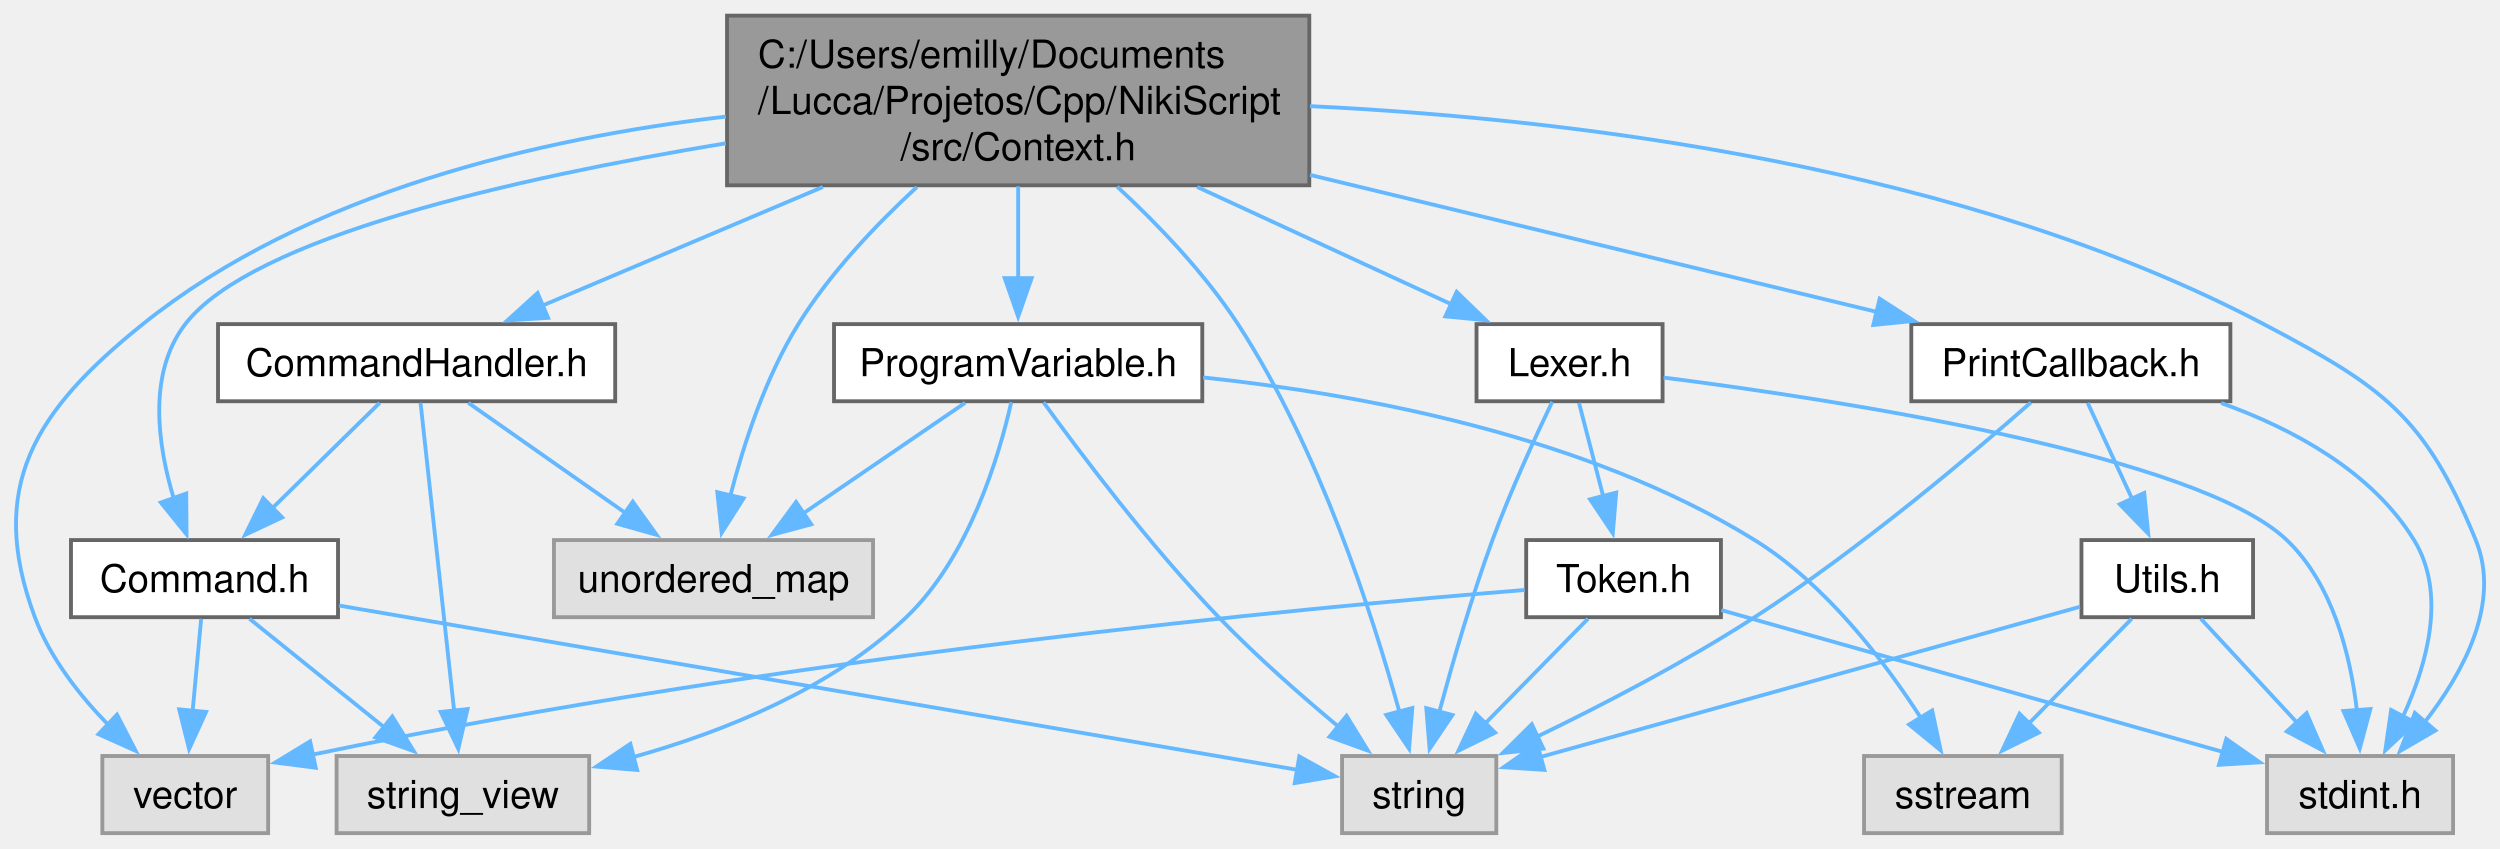
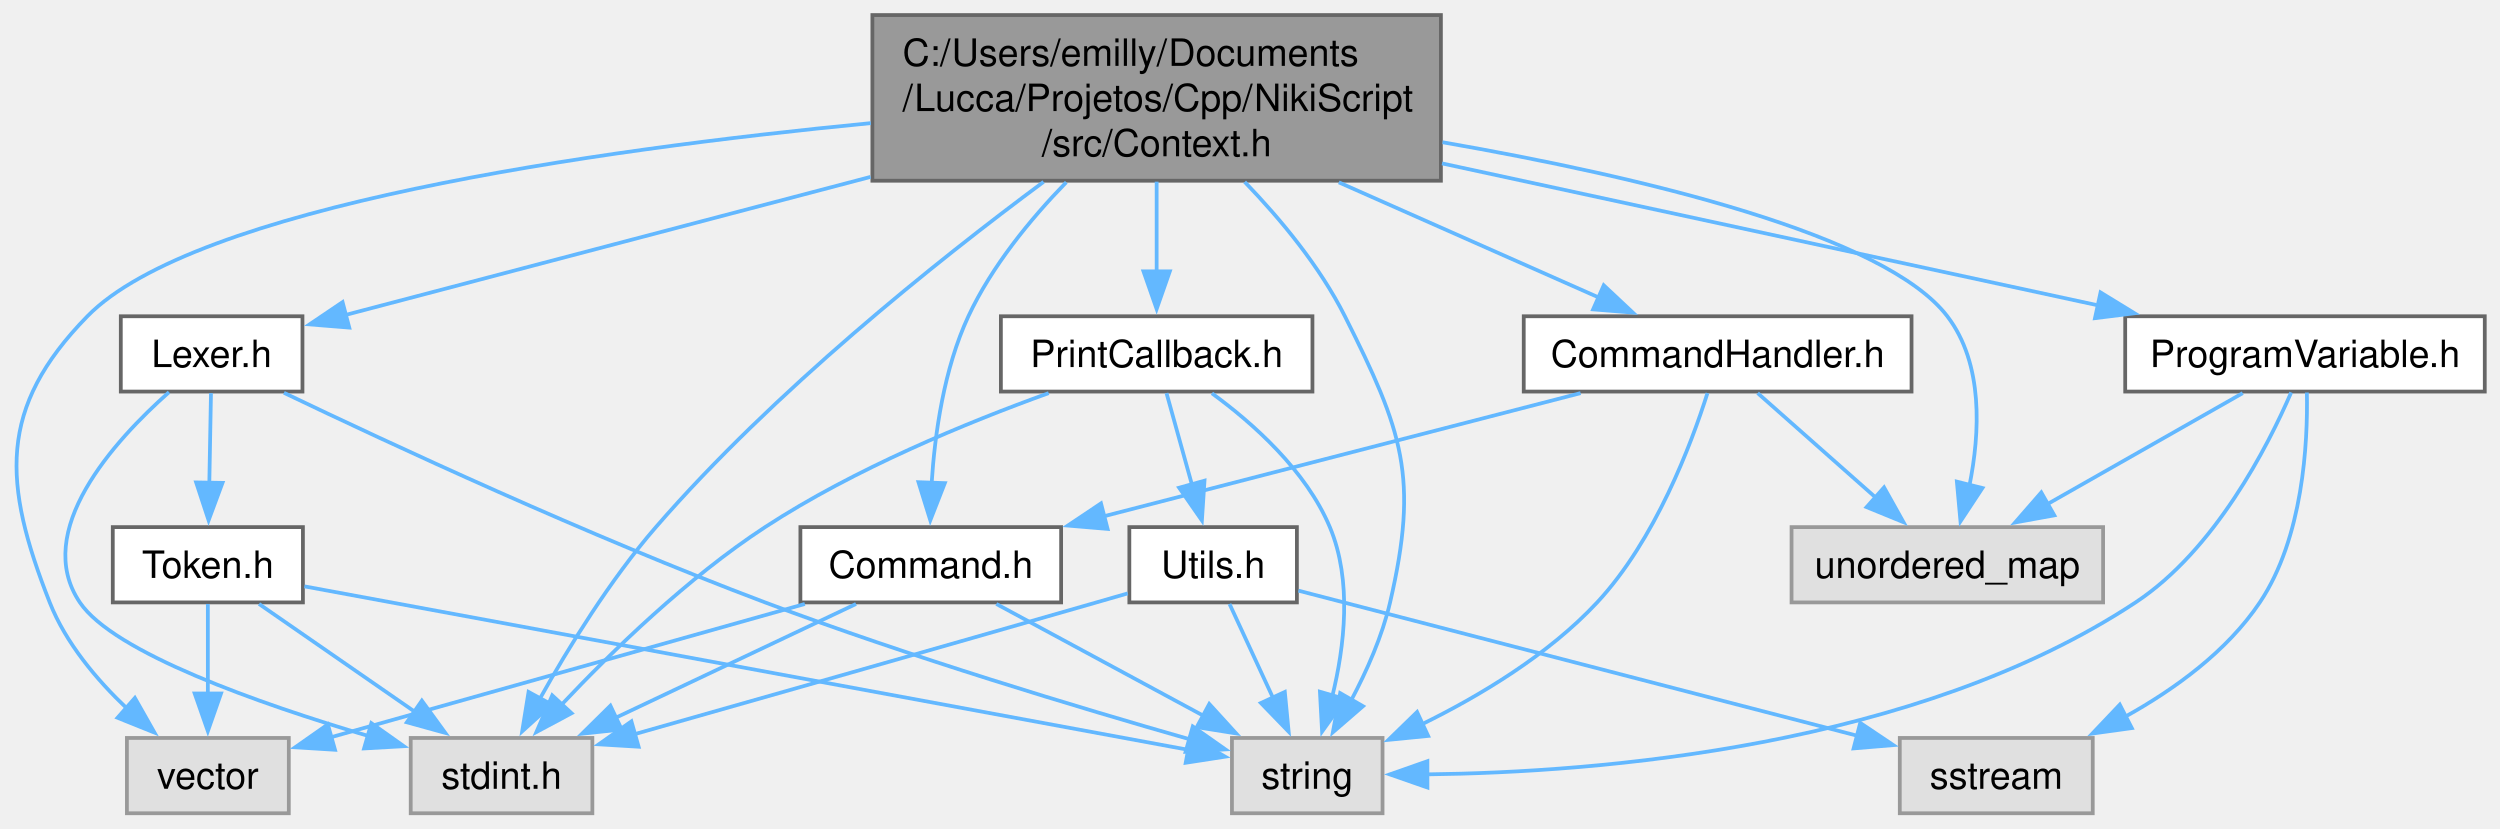
- <svg xmlns="http://www.w3.org/2000/svg" xmlns:xlink="http://www.w3.org/1999/xlink" width="648pt" height="220pt" viewBox="0.00 0.00 648.33 220.00">
+ <svg xmlns="http://www.w3.org/2000/svg" xmlns:xlink="http://www.w3.org/1999/xlink" width="664pt" height="220pt" viewBox="0.00 0.00 663.91 220.00">
  <g id="graph0" class="graph" transform="scale(1 1) rotate(0) translate(4 216)">
    <g id="Node000001" class="node">
      <g id="a_Node000001">
        <a xlink:title=" ">
-           <polygon fill="#999999" stroke="#666666" points="335.54,-212 184.54,-212 184.54,-168 335.54,-168 335.54,-212" />
-           <text text-anchor="start" x="192.54" y="-198.5" font-family="Helvetica,sans-Serif" font-size="10.00">C:/Users/emilly/Documents</text>
-           <text text-anchor="start" x="192.54" y="-186.5" font-family="Helvetica,sans-Serif" font-size="10.00">/Lucca/Projetos/Cpp/NikiScript</text>
-           <text text-anchor="middle" x="260.04" y="-174.5" font-family="Helvetica,sans-Serif" font-size="10.00">/src/Context.h</text>
+           <polygon fill="#999999" stroke="#666666" points="378.66,-212 227.66,-212 227.66,-168 378.66,-168 378.66,-212" />
+           <text text-anchor="start" x="235.66" y="-198.5" font-family="Helvetica,sans-Serif" font-size="10.00">C:/Users/emilly/Documents</text>
+           <text text-anchor="start" x="235.66" y="-186.5" font-family="Helvetica,sans-Serif" font-size="10.00">/Lucca/Projetos/Cpp/NikiScript</text>
+           <text text-anchor="middle" x="303.16" y="-174.5" font-family="Helvetica,sans-Serif" font-size="10.00">/src/Context.h</text>
        </a>
      </g>
    </g>
    <g id="Node000002" class="node">
      <g id="a_Node000002">
        <a xlink:title=" ">
-           <polygon fill="#e0e0e0" stroke="#999999" points="65.54,-20 22.54,-20 22.54,0 65.54,0 65.54,-20" />
-           <text text-anchor="middle" x="44.04" y="-6.5" font-family="Helvetica,sans-Serif" font-size="10.00">vector</text>
+           <polygon fill="#e0e0e0" stroke="#999999" points="72.66,-20 29.66,-20 29.66,0 72.66,0 72.66,-20" />
+           <text text-anchor="middle" x="51.16" y="-6.5" font-family="Helvetica,sans-Serif" font-size="10.00">vector</text>
        </a>
      </g>
    </g>
    <g id="edge1_Node000001_Node000002" class="edge">
      <g id="a_edge1_Node000001_Node000002">
        <a xlink:title=" ">
-           <path fill="none" stroke="#63b8ff" d="M184.24,-185.82C136.37,-180.27 75.73,-166.28 33.04,-132 4.97,-109.46 -7.54,-89.73 5.04,-56 9.02,-45.33 16.79,-35.51 24.36,-27.79" />
-           <polygon fill="#63b8ff" stroke="#63b8ff" points="26.34,-30.73 31.2,-21.32 21.53,-25.65 26.34,-30.73" />
+           <path fill="none" stroke="#63b8ff" d="M227.25,-183.3C153.16,-176.11 47.57,-161.02 19.16,-132 -4.67,-107.65 -3.33,-87.7 9.16,-56 13.42,-45.19 21.64,-35.45 29.68,-27.82" />
+           <polygon fill="#63b8ff" stroke="#63b8ff" points="31.78,-30.63 37,-21.41 27.17,-25.36 31.78,-30.63" />
        </a>
      </g>
    </g>
    <g id="Node000003" class="node">
      <g id="a_Node000003">
        <a xlink:title=" ">
-           <polygon fill="#e0e0e0" stroke="#999999" points="632.16,-20 583.91,-20 583.91,0 632.16,0 632.16,-20" />
-           <text text-anchor="middle" x="608.04" y="-6.5" font-family="Helvetica,sans-Serif" font-size="10.00">stdint.h</text>
+           <polygon fill="#e0e0e0" stroke="#999999" points="153.29,-20 105.04,-20 105.04,0 153.29,0 153.29,-20" />
+           <text text-anchor="middle" x="129.16" y="-6.5" font-family="Helvetica,sans-Serif" font-size="10.00">stdint.h</text>
        </a>
      </g>
    </g>
    <g id="edge2_Node000001_Node000003" class="edge">
      <g id="a_edge2_Node000001_Node000003">
        <a xlink:title=" ">
-           <path fill="none" stroke="#63b8ff" d="M335.72,-188.53C403.99,-185.22 505.31,-172.91 583.04,-132 613.91,-115.75 624.83,-108.29 638.04,-76 644.7,-59.71 634.81,-41.55 624.64,-28.57" />
-           <polygon fill="#63b8ff" stroke="#63b8ff" points="627.57,-26.61 618.41,-21.29 622.25,-31.17 627.57,-26.61" />
+           <path fill="none" stroke="#63b8ff" d="M273.13,-167.7C244.57,-146.51 201.44,-112.05 170.16,-76 158,-61.99 146.96,-44.02 139.4,-30.52" />
+           <polygon fill="#63b8ff" stroke="#63b8ff" points="142.49,-28.88 134.65,-21.76 136.34,-32.22 142.49,-28.88" />
        </a>
      </g>
    </g>
    <g id="Node000004" class="node">
      <g id="a_Node000004">
        <a xlink:title=" ">
-           <polygon fill="#e0e0e0" stroke="#999999" points="384.04,-20 344.04,-20 344.04,0 384.04,0 384.04,-20" />
-           <text text-anchor="middle" x="364.04" y="-6.5" font-family="Helvetica,sans-Serif" font-size="10.00">string</text>
+           <polygon fill="#e0e0e0" stroke="#999999" points="363.16,-20 323.16,-20 323.16,0 363.16,0 363.16,-20" />
+           <text text-anchor="middle" x="343.16" y="-6.5" font-family="Helvetica,sans-Serif" font-size="10.00">string</text>
        </a>
      </g>
    </g>
    <g id="edge3_Node000001_Node000004" class="edge">
      <g id="a_edge3_Node000001_Node000004">
        <a xlink:title=" ">
-           <path fill="none" stroke="#63b8ff" d="M285.73,-167.65C296.49,-157.68 308.47,-145.13 317.04,-132 338.1,-99.7 352,-56.53 358.91,-31.44" />
-           <polygon fill="#63b8ff" stroke="#63b8ff" points="362.26,-32.44 361.42,-21.88 355.49,-30.66 362.26,-32.44" />
+           <path fill="none" stroke="#63b8ff" d="M326.54,-167.69C336.15,-157.73 346.54,-145.17 353.16,-132 368.52,-101.44 372.87,-89.32 365.16,-56 363.08,-47.02 358.95,-37.76 354.83,-29.99" />
+           <polygon fill="#63b8ff" stroke="#63b8ff" points="357.97,-28.43 349.96,-21.5 351.9,-31.91 357.97,-28.43" />
        </a>
      </g>
    </g>
    <g id="Node000005" class="node">
      <g id="a_Node000005">
        <a xlink:title=" ">
-           <polygon fill="#e0e0e0" stroke="#999999" points="222.41,-76 139.66,-76 139.66,-56 222.41,-56 222.41,-76" />
-           <text text-anchor="middle" x="181.04" y="-62.5" font-family="Helvetica,sans-Serif" font-size="10.00">unordered_map</text>
+           <polygon fill="#e0e0e0" stroke="#999999" points="554.54,-76 471.79,-76 471.79,-56 554.54,-56 554.54,-76" />
+           <text text-anchor="middle" x="513.16" y="-62.5" font-family="Helvetica,sans-Serif" font-size="10.00">unordered_map</text>
        </a>
      </g>
    </g>
    <g id="edge4_Node000001_Node000005" class="edge">
      <g id="a_edge4_Node000001_Node000005">
        <a xlink:title=" ">
-           <path fill="none" stroke="#63b8ff" d="M233.78,-167.56C223.04,-157.66 211.23,-145.2 203.04,-132 194.47,-118.21 188.79,-100.68 185.35,-87.3" />
-           <polygon fill="#63b8ff" stroke="#63b8ff" points="188.83,-86.82 183.15,-77.88 182.02,-88.42 188.83,-86.82" />
+           <path fill="none" stroke="#63b8ff" d="M379.09,-178.22C432.26,-168.94 496.64,-153.61 513.16,-132 522.81,-119.38 521.85,-100.99 519.03,-86.98" />
+           <polygon fill="#63b8ff" stroke="#63b8ff" points="522.49,-86.38 516.66,-77.53 515.7,-88.08 522.49,-86.38" />
        </a>
      </g>
    </g>
    <g id="Node000006" class="node">
      <g id="a_Node000006">
        <a xlink:href="_command_8h.html" target="_top" xlink:title=" ">
-           <polygon fill="white" stroke="#666666" points="83.66,-76 14.41,-76 14.41,-56 83.66,-56 83.66,-76" />
-           <text text-anchor="middle" x="49.04" y="-62.5" font-family="Helvetica,sans-Serif" font-size="10.00">Command.h</text>
+           <polygon fill="white" stroke="#666666" points="277.79,-76 208.54,-76 208.54,-56 277.79,-56 277.79,-76" />
+           <text text-anchor="middle" x="243.16" y="-62.5" font-family="Helvetica,sans-Serif" font-size="10.00">Command.h</text>
        </a>
      </g>
    </g>
    <g id="edge5_Node000001_Node000006" class="edge">
      <g id="a_edge5_Node000001_Node000006">
        <a xlink:title=" ">
-           <path fill="none" stroke="#63b8ff" d="M184.24,-178.9C129.14,-169.81 61.32,-154.43 44.04,-132 34.22,-119.25 36.85,-100.61 41.13,-86.56" />
-           <polygon fill="#63b8ff" stroke="#63b8ff" points="44.3,-88.08 44.37,-77.49 37.71,-85.73 44.3,-88.08" />
+           <path fill="none" stroke="#63b8ff" d="M279.16,-167.6C269.56,-157.72 259.34,-145.24 253.16,-132 246.65,-118.04 244.23,-100.75 243.39,-87.51" />
+           <polygon fill="#63b8ff" stroke="#63b8ff" points="246.9,-87.68 243.04,-77.81 239.9,-87.93 246.9,-87.68" />
+         </a>
+       </g>
+     </g>
+     <g id="Node000007" class="node">
+       <g id="a_Node000007">
+         <a xlink:href="_command_handler_8h.html" target="_top" xlink:title=" ">
+           <polygon fill="white" stroke="#666666" points="503.66,-132 400.66,-132 400.66,-112 503.66,-112 503.66,-132" />
+           <text text-anchor="middle" x="452.16" y="-118.5" font-family="Helvetica,sans-Serif" font-size="10.00">CommandHandler.h</text>
+         </a>
+       </g>
+     </g>
+     <g id="edge9_Node000001_Node000007" class="edge">
+       <g id="a_edge9_Node000001_Node000007">
+         <a xlink:title=" ">
+           <path fill="none" stroke="#63b8ff" d="M351.54,-167.57C374.2,-157.54 400.54,-145.87 420.59,-136.98" />
+           <polygon fill="#63b8ff" stroke="#63b8ff" points="421.91,-140.23 429.64,-132.98 419.08,-133.83 421.91,-140.23" />
        </a>
      </g>
    </g>
    <g id="Node000008" class="node">
      <g id="a_Node000008">
-         <a xlink:href="_command_handler_8h.html" target="_top" xlink:title=" ">
-           <polygon fill="white" stroke="#666666" points="155.54,-132 52.54,-132 52.54,-112 155.54,-112 155.54,-132" />
-           <text text-anchor="middle" x="104.04" y="-118.5" font-family="Helvetica,sans-Serif" font-size="10.00">CommandHandler.h</text>
-         </a>
-       </g>
-     </g>
-     <g id="edge9_Node000001_Node000008" class="edge">
-       <g id="a_edge9_Node000001_Node000008">
-         <a xlink:title=" ">
-           <path fill="none" stroke="#63b8ff" d="M209.39,-167.57C185.45,-157.44 157.57,-145.65 136.51,-136.74" />
-           <polygon fill="#63b8ff" stroke="#63b8ff" points="138.14,-133.63 127.57,-132.96 135.41,-140.07 138.14,-133.63" />
+         <a xlink:href="_print_callback_8h.html" target="_top" xlink:title=" ">
+           <polygon fill="white" stroke="#666666" points="344.54,-132 261.79,-132 261.79,-112 344.54,-112 344.54,-132" />
+           <text text-anchor="middle" x="303.16" y="-118.5" font-family="Helvetica,sans-Serif" font-size="10.00">PrintCallback.h</text>
+         </a>
+       </g>
+     </g>
+     <g id="edge13_Node000001_Node000008" class="edge">
+       <g id="a_edge13_Node000001_Node000008">
+         <a xlink:title=" ">
+           <path fill="none" stroke="#63b8ff" d="M303.16,-167.75C303.16,-160.13 303.16,-151.53 303.16,-143.93" />
+           <polygon fill="#63b8ff" stroke="#63b8ff" points="306.66,-143.93 303.16,-133.93 299.66,-143.93 306.66,-143.93" />
+         </a>
+       </g>
+     </g>
+     <g id="Node000011" class="node">
+       <g id="a_Node000011">
+         <a xlink:href="_program_variable_8h.html" target="_top" xlink:title=" ">
+           <polygon fill="white" stroke="#666666" points="655.91,-132 560.41,-132 560.41,-112 655.91,-112 655.91,-132" />
+           <text text-anchor="middle" x="608.16" y="-118.5" font-family="Helvetica,sans-Serif" font-size="10.00">ProgramVariable.h</text>
+         </a>
+       </g>
+     </g>
+     <g id="edge20_Node000001_Node000011" class="edge">
+       <g id="a_edge20_Node000001_Node000011">
+         <a xlink:title=" ">
+           <path fill="none" stroke="#63b8ff" d="M378.95,-172.6C433.01,-160.9 504.47,-145.44 553.13,-134.91" />
+           <polygon fill="#63b8ff" stroke="#63b8ff" points="553.86,-138.33 562.89,-132.8 552.38,-131.49 553.86,-138.33" />
+         </a>
+       </g>
+     </g>
+     <g id="Node000012" class="node">
+       <g id="a_Node000012">
+         <a xlink:href="_lexer_8h.html" target="_top" xlink:title=" ">
+           <polygon fill="white" stroke="#666666" points="76.29,-132 28.04,-132 28.04,-112 76.29,-112 76.29,-132" />
+           <text text-anchor="middle" x="52.16" y="-118.5" font-family="Helvetica,sans-Serif" font-size="10.00">Lexer.h</text>
+         </a>
+       </g>
+     </g>
+     <g id="edge24_Node000001_Node000012" class="edge">
+       <g id="a_edge24_Node000001_Node000012">
+         <a xlink:title=" ">
+           <path fill="none" stroke="#63b8ff" d="M227.17,-169.02C180.82,-156.83 123.74,-141.82 87.64,-132.33" />
+           <polygon fill="#63b8ff" stroke="#63b8ff" points="88.72,-128.99 78.16,-129.84 86.94,-135.76 88.72,-128.99" />
+         </a>
+       </g>
+     </g>
+     <g id="edge6_Node000006_Node000002" class="edge">
+       <g id="a_edge6_Node000006_Node000002">
+         <a xlink:title=" ">
+           <path fill="none" stroke="#63b8ff" d="M209.72,-55.59C174.39,-45.66 119.04,-30.09 83.96,-20.22" />
+           <polygon fill="#63b8ff" stroke="#63b8ff" points="84.93,-16.86 74.35,-17.52 83.03,-23.6 84.93,-16.86" />
+         </a>
+       </g>
+     </g>
+     <g id="edge8_Node000006_Node000003" class="edge">
+       <g id="a_edge8_Node000006_Node000003">
+         <a xlink:title=" ">
+           <path fill="none" stroke="#63b8ff" d="M223.31,-55.59C205.68,-47.24 179.65,-34.92 159.43,-25.34" />
+           <polygon fill="#63b8ff" stroke="#63b8ff" points="161.08,-22.25 150.54,-21.13 158.08,-28.57 161.08,-22.25" />
+         </a>
+       </g>
+     </g>
+     <g id="edge7_Node000006_Node000004" class="edge">
+       <g id="a_edge7_Node000006_Node000004">
+         <a xlink:title=" ">
+           <path fill="none" stroke="#63b8ff" d="M260.58,-55.59C275.83,-47.36 298.24,-35.26 315.87,-25.74" />
+           <polygon fill="#63b8ff" stroke="#63b8ff" points="317.14,-29.03 324.28,-21.2 313.81,-22.87 317.14,-29.03" />
+         </a>
+       </g>
+     </g>
+     <g id="edge11_Node000007_Node000004" class="edge">
+       <g id="a_edge11_Node000007_Node000004">
+         <a xlink:title=" ">
+           <path fill="none" stroke="#63b8ff" d="M449.46,-111.6C445.14,-97.97 435.59,-72.57 420.16,-56 407.22,-42.1 389,-31.18 373.53,-23.59" />
+           <polygon fill="#63b8ff" stroke="#63b8ff" points="375.27,-20.54 364.73,-19.5 372.33,-26.89 375.27,-20.54" />
+         </a>
+       </g>
+     </g>
+     <g id="edge10_Node000007_Node000005" class="edge">
+       <g id="a_edge10_Node000007_Node000005">
+         <a xlink:title=" ">
+           <path fill="none" stroke="#63b8ff" d="M462.79,-111.59C471.45,-103.93 483.89,-92.91 494.25,-83.75" />
+           <polygon fill="#63b8ff" stroke="#63b8ff" points="496.36,-86.55 501.53,-77.3 491.72,-81.31 496.36,-86.55" />
+         </a>
+       </g>
+     </g>
+     <g id="edge12_Node000007_Node000006" class="edge">
+       <g id="a_edge12_Node000007_Node000006">
+         <a xlink:title=" ">
+           <path fill="none" stroke="#63b8ff" d="M415.76,-111.59C380.52,-102.49 327,-88.66 288.91,-78.82" />
+           <polygon fill="#63b8ff" stroke="#63b8ff" points="290.13,-75.52 279.57,-76.41 288.38,-82.3 290.13,-75.52" />
+         </a>
+       </g>
+     </g>
+     <g id="edge14_Node000008_Node000003" class="edge">
+       <g id="a_edge14_Node000008_Node000003">
+         <a xlink:title=" ">
+           <path fill="none" stroke="#63b8ff" d="M274.48,-111.59C252.83,-103.79 222.89,-91.49 199.16,-76 178.66,-62.61 158.52,-43.05 145.15,-28.88" />
+           <polygon fill="#63b8ff" stroke="#63b8ff" points="147.77,-26.57 138.42,-21.58 142.63,-31.31 147.77,-26.57" />
+         </a>
+       </g>
+     </g>
+     <g id="edge15_Node000008_Node000004" class="edge">
+       <g id="a_edge15_Node000008_Node000004">
+         <a xlink:title=" ">
+           <path fill="none" stroke="#63b8ff" d="M317.84,-111.54C328.77,-103.56 342.84,-91.03 349.16,-76 355.15,-61.76 353.06,-44.26 349.8,-31.01" />
+           <polygon fill="#63b8ff" stroke="#63b8ff" points="353.25,-30.33 347.1,-21.7 346.53,-32.28 353.25,-30.33" />
        </a>
      </g>
    </g>
    <g id="Node000009" class="node">
      <g id="a_Node000009">
-         <a xlink:href="_print_callback_8h.html" target="_top" xlink:title=" ">
-           <polygon fill="white" stroke="#666666" points="574.41,-132 491.66,-132 491.66,-112 574.41,-112 574.41,-132" />
-           <text text-anchor="middle" x="533.04" y="-118.5" font-family="Helvetica,sans-Serif" font-size="10.00">PrintCallback.h</text>
-         </a>
-       </g>
-     </g>
-     <g id="edge13_Node000001_Node000009" class="edge">
-       <g id="a_edge13_Node000001_Node000009">
-         <a xlink:title=" ">
-           <path fill="none" stroke="#63b8ff" d="M335.72,-170.7C382.6,-159.37 441.5,-145.13 482.7,-135.17" />
-           <polygon fill="#63b8ff" stroke="#63b8ff" points="483.46,-138.59 492.35,-132.84 481.81,-131.78 483.46,-138.59" />
-         </a>
-       </g>
-     </g>
-     <g id="Node000012" class="node">
-       <g id="a_Node000012">
-         <a xlink:href="_program_variable_8h.html" target="_top" xlink:title=" ">
-           <polygon fill="white" stroke="#666666" points="307.79,-132 212.29,-132 212.29,-112 307.79,-112 307.79,-132" />
-           <text text-anchor="middle" x="260.04" y="-118.5" font-family="Helvetica,sans-Serif" font-size="10.00">ProgramVariable.h</text>
-         </a>
-       </g>
-     </g>
-     <g id="edge20_Node000001_Node000012" class="edge">
-       <g id="a_edge20_Node000001_Node000012">
-         <a xlink:title=" ">
-           <path fill="none" stroke="#63b8ff" d="M260.04,-167.75C260.04,-160.13 260.04,-151.53 260.04,-143.93" />
-           <polygon fill="#63b8ff" stroke="#63b8ff" points="263.54,-143.93 260.04,-133.93 256.54,-143.93 263.54,-143.93" />
+         <a xlink:href="_utils_8h.html" target="_top" xlink:title=" ">
+           <polygon fill="white" stroke="#666666" points="340.41,-76 295.91,-76 295.91,-56 340.41,-56 340.41,-76" />
+           <text text-anchor="middle" x="318.16" y="-62.5" font-family="Helvetica,sans-Serif" font-size="10.00">Utils.h</text>
+         </a>
+       </g>
+     </g>
+     <g id="edge16_Node000008_Node000009" class="edge">
+       <g id="a_edge16_Node000008_Node000009">
+         <a xlink:title=" ">
+           <path fill="none" stroke="#63b8ff" d="M305.78,-111.59C307.65,-104.86 310.24,-95.53 312.57,-87.15" />
+           <polygon fill="#63b8ff" stroke="#63b8ff" points="315.87,-88.33 315.18,-77.76 309.13,-86.46 315.87,-88.33" />
+         </a>
+       </g>
+     </g>
+     <g id="edge17_Node000009_Node000003" class="edge">
+       <g id="a_edge17_Node000009_Node000003">
+         <a xlink:title=" ">
+           <path fill="none" stroke="#63b8ff" d="M295.48,-58.4C292.68,-57.59 289.86,-56.77 287.16,-56 245.05,-43.89 196.58,-30.11 164.55,-21.02" />
+           <polygon fill="#63b8ff" stroke="#63b8ff" points="165.57,-17.67 154.99,-18.31 163.66,-24.41 165.57,-17.67" />
+         </a>
+       </g>
+     </g>
+     <g id="edge18_Node000009_Node000004" class="edge">
+       <g id="a_edge18_Node000009_Node000004">
+         <a xlink:title=" ">
+           <path fill="none" stroke="#63b8ff" d="M322.52,-55.59C325.71,-48.7 330.15,-39.1 334.1,-30.57" />
+           <polygon fill="#63b8ff" stroke="#63b8ff" points="337.2,-32.22 338.22,-21.67 330.85,-29.28 337.2,-32.22" />
+         </a>
+       </g>
+     </g>
+     <g id="Node000010" class="node">
+       <g id="a_Node000010">
+         <a xlink:title=" ">
+           <polygon fill="#e0e0e0" stroke="#999999" points="551.79,-20 500.54,-20 500.54,0 551.79,0 551.79,-20" />
+           <text text-anchor="middle" x="526.16" y="-6.5" font-family="Helvetica,sans-Serif" font-size="10.00">sstream</text>
+         </a>
+       </g>
+     </g>
+     <g id="edge19_Node000009_Node000010" class="edge">
+       <g id="a_edge19_Node000009_Node000010">
+         <a xlink:title=" ">
+           <path fill="none" stroke="#63b8ff" d="M340.82,-59.12C376.5,-49.85 446.16,-31.77 489.18,-20.6" />
+           <polygon fill="#63b8ff" stroke="#63b8ff" points="490.03,-24 498.83,-18.1 488.27,-17.22 490.03,-24" />
+         </a>
+       </g>
+     </g>
+     <g id="edge21_Node000011_Node000004" class="edge">
+       <g id="a_edge21_Node000011_Node000004">
+         <a xlink:title=" ">
+           <path fill="none" stroke="#63b8ff" d="M604.49,-111.77C598.27,-97.41 584.24,-69.91 563.16,-56 504.9,-17.54 420.49,-10.86 375.03,-10.33" />
+           <polygon fill="#63b8ff" stroke="#63b8ff" points="375.08,-6.83 365.07,-10.32 375.07,-13.83 375.08,-6.83" />
+         </a>
+       </g>
+     </g>
+     <g id="edge23_Node000011_Node000005" class="edge">
+       <g id="a_edge23_Node000011_Node000005">
+         <a xlink:title=" ">
+           <path fill="none" stroke="#63b8ff" d="M591.62,-111.59C577.26,-103.44 556.24,-91.48 539.56,-82" />
+           <polygon fill="#63b8ff" stroke="#63b8ff" points="541.58,-79.13 531.16,-77.23 538.12,-85.21 541.58,-79.13" />
+         </a>
+       </g>
+     </g>
+     <g id="edge22_Node000011_Node000010" class="edge">
+       <g id="a_edge22_Node000011_Node000010">
+         <a xlink:title=" ">
+           <path fill="none" stroke="#63b8ff" d="M608.66,-111.75C608.93,-98.32 607.67,-73.15 596.16,-56 587.46,-43.03 573.63,-32.99 560.55,-25.72" />
+           <polygon fill="#63b8ff" stroke="#63b8ff" points="562.17,-22.62 551.68,-21.17 558.97,-28.85 562.17,-22.62" />
+         </a>
+       </g>
+     </g>
+     <g id="edge25_Node000012_Node000003" class="edge">
+       <g id="a_edge25_Node000012_Node000003">
+         <a xlink:title=" ">
+           <path fill="none" stroke="#63b8ff" d="M40.84,-111.84C26.3,-98.94 4.39,-74.9 17.16,-56 26.16,-42.68 64.59,-29.17 93.95,-20.47" />
+           <polygon fill="#63b8ff" stroke="#63b8ff" points="94.58,-23.93 103.22,-17.81 92.65,-17.21 94.58,-23.93" />
+         </a>
+       </g>
+     </g>
+     <g id="edge26_Node000012_Node000004" class="edge">
+       <g id="a_edge26_Node000012_Node000004">
+         <a xlink:title=" ">
+           <path fill="none" stroke="#63b8ff" d="M71.37,-111.67C99.17,-98.35 152.41,-73.58 199.16,-56 237.47,-41.6 282.66,-28.01 312.06,-19.61" />
+           <polygon fill="#63b8ff" stroke="#63b8ff" points="312.76,-23.05 321.43,-16.96 310.85,-16.32 312.76,-23.05" />
        </a>
      </g>
    </g>
    <g id="Node000013" class="node">
      <g id="a_Node000013">
-         <a xlink:href="_lexer_8h.html" target="_top" xlink:title=" ">
-           <polygon fill="white" stroke="#666666" points="427.16,-132 378.91,-132 378.91,-112 427.16,-112 427.16,-132" />
-           <text text-anchor="middle" x="403.04" y="-118.5" font-family="Helvetica,sans-Serif" font-size="10.00">Lexer.h</text>
-         </a>
-       </g>
-     </g>
-     <g id="edge25_Node000001_Node000013" class="edge">
-       <g id="a_edge25_Node000001_Node000013">
-         <a xlink:title=" ">
-           <path fill="none" stroke="#63b8ff" d="M306.47,-167.57C328.11,-157.58 353.26,-145.97 372.47,-137.11" />
-           <polygon fill="#63b8ff" stroke="#63b8ff" points="373.76,-140.37 381.37,-133 370.83,-134.01 373.76,-140.37" />
-         </a>
-       </g>
-     </g>
-     <g id="edge6_Node000006_Node000002" class="edge">
-       <g id="a_edge6_Node000006_Node000002">
-         <a xlink:title=" ">
-           <path fill="none" stroke="#63b8ff" d="M48.17,-55.59C47.56,-49.01 46.72,-39.96 45.96,-31.73" />
-           <polygon fill="#63b8ff" stroke="#63b8ff" points="49.44,-31.44 45.04,-21.81 42.47,-32.09 49.44,-31.44" />
-         </a>
-       </g>
-     </g>
-     <g id="edge8_Node000006_Node000004" class="edge">
-       <g id="a_edge8_Node000006_Node000004">
-         <a xlink:title=" ">
-           <path fill="none" stroke="#63b8ff" d="M83.95,-59.01C145.69,-48.43 273.21,-26.57 332.48,-16.41" />
-           <polygon fill="#63b8ff" stroke="#63b8ff" points="332.95,-19.88 342.22,-14.74 331.77,-12.98 332.95,-19.88" />
-         </a>
-       </g>
-     </g>
-     <g id="Node000007" class="node">
-       <g id="a_Node000007">
-         <a xlink:title=" ">
-           <polygon fill="#e0e0e0" stroke="#999999" points="148.79,-20 83.29,-20 83.29,0 148.79,0 148.79,-20" />
-           <text text-anchor="middle" x="116.04" y="-6.5" font-family="Helvetica,sans-Serif" font-size="10.00">string_view</text>
-         </a>
-       </g>
-     </g>
-     <g id="edge7_Node000006_Node000007" class="edge">
-       <g id="a_edge7_Node000006_Node000007">
-         <a xlink:title=" ">
-           <path fill="none" stroke="#63b8ff" d="M60.71,-55.59C70.32,-47.85 84.17,-36.69 95.6,-27.47" />
-           <polygon fill="#63b8ff" stroke="#63b8ff" points="97.73,-30.25 103.32,-21.25 93.34,-24.8 97.73,-30.25" />
-         </a>
-       </g>
-     </g>
-     <g id="edge10_Node000008_Node000005" class="edge">
-       <g id="a_edge10_Node000008_Node000005">
-         <a xlink:title=" ">
-           <path fill="none" stroke="#63b8ff" d="M117.45,-111.59C128.64,-103.74 144.85,-92.38 158.1,-83.09" />
-           <polygon fill="#63b8ff" stroke="#63b8ff" points="160.1,-85.96 166.28,-77.35 156.08,-80.22 160.1,-85.96" />
-         </a>
-       </g>
-     </g>
-     <g id="edge12_Node000008_Node000006" class="edge">
-       <g id="a_edge12_Node000008_Node000006">
-         <a xlink:title=" ">
-           <path fill="none" stroke="#63b8ff" d="M94.46,-111.59C86.81,-104.08 75.88,-93.35 66.66,-84.3" />
-           <polygon fill="#63b8ff" stroke="#63b8ff" points="69.18,-81.87 59.59,-77.36 64.27,-86.86 69.18,-81.87" />
-         </a>
-       </g>
-     </g>
-     <g id="edge11_Node000008_Node000007" class="edge">
-       <g id="a_edge11_Node000008_Node000007">
-         <a xlink:title=" ">
-           <path fill="none" stroke="#63b8ff" d="M105.06,-111.62C106.98,-94.01 111.17,-55.59 113.78,-31.65" />
-           <polygon fill="#63b8ff" stroke="#63b8ff" points="117.25,-32.18 114.85,-21.86 110.29,-31.42 117.25,-32.18" />
-         </a>
-       </g>
-     </g>
-     <g id="edge14_Node000009_Node000003" class="edge">
-       <g id="a_edge14_Node000009_Node000003">
-         <a xlink:title=" ">
-           <path fill="none" stroke="#63b8ff" d="M572.03,-111.54C590.58,-104.88 611.06,-93.85 622.04,-76 630.54,-62.17 625.48,-43.92 619.19,-30.28" />
-           <polygon fill="#63b8ff" stroke="#63b8ff" points="622.31,-28.7 614.58,-21.45 616.1,-31.93 622.31,-28.7" />
-         </a>
-       </g>
-     </g>
-     <g id="edge15_Node000009_Node000004" class="edge">
-       <g id="a_edge15_Node000009_Node000004">
-         <a xlink:title=" ">
-           <path fill="none" stroke="#63b8ff" d="M522.66,-111.69C507.56,-98.4 478.35,-73.65 451.04,-56 432.94,-44.3 411.45,-33.16 394.35,-24.89" />
-           <polygon fill="#63b8ff" stroke="#63b8ff" points="396.24,-21.92 385.71,-20.78 393.24,-28.24 396.24,-21.92" />
-         </a>
-       </g>
-     </g>
-     <g id="Node000010" class="node">
-       <g id="a_Node000010">
-         <a xlink:href="_utils_8h.html" target="_top" xlink:title=" ">
-           <polygon fill="white" stroke="#666666" points="580.29,-76 535.79,-76 535.79,-56 580.29,-56 580.29,-76" />
-           <text text-anchor="middle" x="558.04" y="-62.5" font-family="Helvetica,sans-Serif" font-size="10.00">Utils.h</text>
-         </a>
-       </g>
-     </g>
-     <g id="edge16_Node000009_Node000010" class="edge">
-       <g id="a_edge16_Node000009_Node000010">
-         <a xlink:title=" ">
-           <path fill="none" stroke="#63b8ff" d="M537.39,-111.59C540.58,-104.7 545.03,-95.1 548.98,-86.57" />
-           <polygon fill="#63b8ff" stroke="#63b8ff" points="552.07,-88.22 553.1,-77.67 545.72,-85.28 552.07,-88.22" />
-         </a>
-       </g>
-     </g>
-     <g id="edge17_Node000010_Node000003" class="edge">
-       <g id="a_edge17_Node000010_Node000003">
-         <a xlink:title=" ">
-           <path fill="none" stroke="#63b8ff" d="M566.75,-55.59C573.63,-48.16 583.43,-37.58 591.76,-28.58" />
-           <polygon fill="#63b8ff" stroke="#63b8ff" points="594.17,-31.12 598.4,-21.41 589.04,-26.37 594.17,-31.12" />
-         </a>
-       </g>
-     </g>
-     <g id="edge18_Node000010_Node000004" class="edge">
-       <g id="a_edge18_Node000010_Node000004">
-         <a xlink:title=" ">
-           <path fill="none" stroke="#63b8ff" d="M535.4,-58.7C500.82,-49.07 434.71,-30.67 395.48,-19.75" />
-           <polygon fill="#63b8ff" stroke="#63b8ff" points="396.5,-16.4 385.93,-17.09 394.63,-23.15 396.5,-16.4" />
-         </a>
-       </g>
-     </g>
-     <g id="Node000011" class="node">
-       <g id="a_Node000011">
-         <a xlink:title=" ">
-           <polygon fill="#e0e0e0" stroke="#999999" points="530.66,-20 479.41,-20 479.41,0 530.66,0 530.66,-20" />
-           <text text-anchor="middle" x="505.04" y="-6.5" font-family="Helvetica,sans-Serif" font-size="10.00">sstream</text>
-         </a>
-       </g>
-     </g>
-     <g id="edge19_Node000010_Node000011" class="edge">
-       <g id="a_edge19_Node000010_Node000011">
-         <a xlink:title=" ">
-           <path fill="none" stroke="#63b8ff" d="M548.81,-55.59C541.43,-48.08 530.9,-37.35 522.02,-28.3" />
-           <polygon fill="#63b8ff" stroke="#63b8ff" points="524.73,-26.06 515.22,-21.38 519.73,-30.97 524.73,-26.06" />
-         </a>
-       </g>
-     </g>
-     <g id="edge21_Node000012_Node000004" class="edge">
-       <g id="a_edge21_Node000012_Node000004">
-         <a xlink:title=" ">
-           <path fill="none" stroke="#63b8ff" d="M266.61,-111.74C276.03,-98.72 294.2,-74.54 312.04,-56 321.7,-45.96 333.36,-35.72 343.18,-27.55" />
-           <polygon fill="#63b8ff" stroke="#63b8ff" points="345.21,-30.42 350.75,-21.39 340.79,-24.99 345.21,-30.42" />
-         </a>
-       </g>
-     </g>
-     <g id="edge24_Node000012_Node000005" class="edge">
-       <g id="a_edge24_Node000012_Node000005">
-         <a xlink:title=" ">
-           <path fill="none" stroke="#63b8ff" d="M246.28,-111.59C234.68,-103.67 217.84,-92.16 204.17,-82.82" />
-           <polygon fill="#63b8ff" stroke="#63b8ff" points="206.39,-80.09 196.15,-77.33 202.44,-85.87 206.39,-80.09" />
-         </a>
-       </g>
-     </g>
-     <g id="edge22_Node000012_Node000007" class="edge">
-       <g id="a_edge22_Node000012_Node000007">
-         <a xlink:title=" ">
-           <path fill="none" stroke="#63b8ff" d="M258.25,-111.74C255.1,-97.83 247.31,-71.53 231.04,-56 211.64,-37.49 183.76,-26.33 160.31,-19.75" />
-           <polygon fill="#63b8ff" stroke="#63b8ff" points="161.23,-16.37 150.67,-17.26 159.47,-23.15 161.23,-16.37" />
-         </a>
-       </g>
-     </g>
-     <g id="edge23_Node000012_Node000011" class="edge">
-       <g id="a_edge23_Node000012_Node000011">
-         <a xlink:title=" ">
-           <path fill="none" stroke="#63b8ff" d="M308,-118.17C348.71,-113.87 407.3,-103.08 451.04,-76 469.5,-64.56 484.67,-44.61 494.18,-29.82" />
-           <polygon fill="#63b8ff" stroke="#63b8ff" points="497.07,-31.81 499.28,-21.45 491.09,-28.17 497.07,-31.81" />
-         </a>
-       </g>
-     </g>
-     <g id="edge26_Node000013_Node000003" class="edge">
-       <g id="a_edge26_Node000013_Node000003">
-         <a xlink:title=" ">
-           <path fill="none" stroke="#63b8ff" d="M427.42,-118.14C472.39,-112.4 565.9,-98.07 589.04,-76 601.01,-64.58 605.56,-46.06 607.23,-31.71" />
-           <polygon fill="#63b8ff" stroke="#63b8ff" points="610.71,-32.19 607.96,-21.96 603.73,-31.67 610.71,-32.19" />
-         </a>
-       </g>
-     </g>
-     <g id="edge27_Node000013_Node000004" class="edge">
-       <g id="a_edge27_Node000013_Node000004">
-         <a xlink:title=" ">
-           <path fill="none" stroke="#63b8ff" d="M398.53,-111.84C394.21,-102.85 387.69,-88.68 383.04,-76 377.64,-61.28 372.71,-44.25 369.22,-31.32" />
-           <polygon fill="#63b8ff" stroke="#63b8ff" points="372.66,-30.63 366.74,-21.85 365.89,-32.41 372.66,-30.63" />
-         </a>
-       </g>
-     </g>
-     <g id="Node000014" class="node">
-       <g id="a_Node000014">
        <a xlink:href="_token_8h.html" target="_top" xlink:title=" ">
-           <polygon fill="white" stroke="#666666" points="442.29,-76 391.79,-76 391.79,-56 442.29,-56 442.29,-76" />
-           <text text-anchor="middle" x="417.04" y="-62.5" font-family="Helvetica,sans-Serif" font-size="10.00">Token.h</text>
-         </a>
-       </g>
-     </g>
-     <g id="edge28_Node000013_Node000014" class="edge">
-       <g id="a_edge28_Node000013_Node000014">
-         <a xlink:title=" ">
-           <path fill="none" stroke="#63b8ff" d="M405.48,-111.59C407.2,-104.93 409.58,-95.75 411.74,-87.44" />
-           <polygon fill="#63b8ff" stroke="#63b8ff" points="415.13,-88.32 414.25,-77.76 408.35,-86.56 415.13,-88.32" />
-         </a>
-       </g>
-     </g>
-     <g id="edge31_Node000014_Node000002" class="edge">
-       <g id="a_edge31_Node000014_Node000002">
-         <a xlink:title=" ">
-           <path fill="none" stroke="#63b8ff" d="M391.41,-63.06C335.74,-58.54 199.5,-45.86 76.94,-20.34" />
-           <polygon fill="#63b8ff" stroke="#63b8ff" points="77.88,-16.96 67.37,-18.31 76.42,-23.81 77.88,-16.96" />
-         </a>
-       </g>
-     </g>
-     <g id="edge29_Node000014_Node000003" class="edge">
-       <g id="a_edge29_Node000014_Node000003">
-         <a xlink:title=" ">
-           <path fill="none" stroke="#63b8ff" d="M442.4,-57.83C475.78,-48.39 534.65,-31.75 572.47,-21.06" />
-           <polygon fill="#63b8ff" stroke="#63b8ff" points="573.35,-24.44 582.02,-18.36 571.45,-17.71 573.35,-24.44" />
-         </a>
-       </g>
-     </g>
-     <g id="edge30_Node000014_Node000004" class="edge">
-       <g id="a_edge30_Node000014_Node000004">
-         <a xlink:title=" ">
-           <path fill="none" stroke="#63b8ff" d="M407.81,-55.59C400.43,-48.08 389.9,-37.35 381.02,-28.3" />
-           <polygon fill="#63b8ff" stroke="#63b8ff" points="383.73,-26.06 374.22,-21.38 378.73,-30.97 383.73,-26.06" />
+           <polygon fill="white" stroke="#666666" points="76.41,-76 25.91,-76 25.91,-56 76.41,-56 76.41,-76" />
+           <text text-anchor="middle" x="51.16" y="-62.5" font-family="Helvetica,sans-Serif" font-size="10.00">Token.h</text>
+         </a>
+       </g>
+     </g>
+     <g id="edge27_Node000012_Node000013" class="edge">
+       <g id="a_edge27_Node000012_Node000013">
+         <a xlink:title=" ">
+           <path fill="none" stroke="#63b8ff" d="M51.99,-111.59C51.87,-105.01 51.7,-95.96 51.55,-87.73" />
+           <polygon fill="#63b8ff" stroke="#63b8ff" points="55.05,-87.75 51.36,-77.81 48.05,-87.87 55.05,-87.75" />
+         </a>
+       </g>
+     </g>
+     <g id="edge30_Node000013_Node000002" class="edge">
+       <g id="a_edge30_Node000013_Node000002">
+         <a xlink:title=" ">
+           <path fill="none" stroke="#63b8ff" d="M51.16,-55.59C51.16,-49.01 51.16,-39.96 51.16,-31.73" />
+           <polygon fill="#63b8ff" stroke="#63b8ff" points="54.66,-31.81 51.16,-21.81 47.66,-31.81 54.66,-31.81" />
+         </a>
+       </g>
+     </g>
+     <g id="edge28_Node000013_Node000003" class="edge">
+       <g id="a_edge28_Node000013_Node000003">
+         <a xlink:title=" ">
+           <path fill="none" stroke="#63b8ff" d="M64.75,-55.59C76.2,-47.67 92.83,-36.16 106.32,-26.82" />
+           <polygon fill="#63b8ff" stroke="#63b8ff" points="108,-29.91 114.23,-21.34 104.01,-24.16 108,-29.91" />
+         </a>
+       </g>
+     </g>
+     <g id="edge29_Node000013_Node000004" class="edge">
+       <g id="a_edge29_Node000013_Node000004">
+         <a xlink:title=" ">
+           <path fill="none" stroke="#63b8ff" d="M76.82,-60.26C130.33,-50.36 253.69,-27.55 311.8,-16.8" />
+           <polygon fill="#63b8ff" stroke="#63b8ff" points="312.15,-20.29 321.35,-15.03 310.88,-13.41 312.15,-20.29" />
        </a>
      </g>
    </g>
  </g>
</svg>
